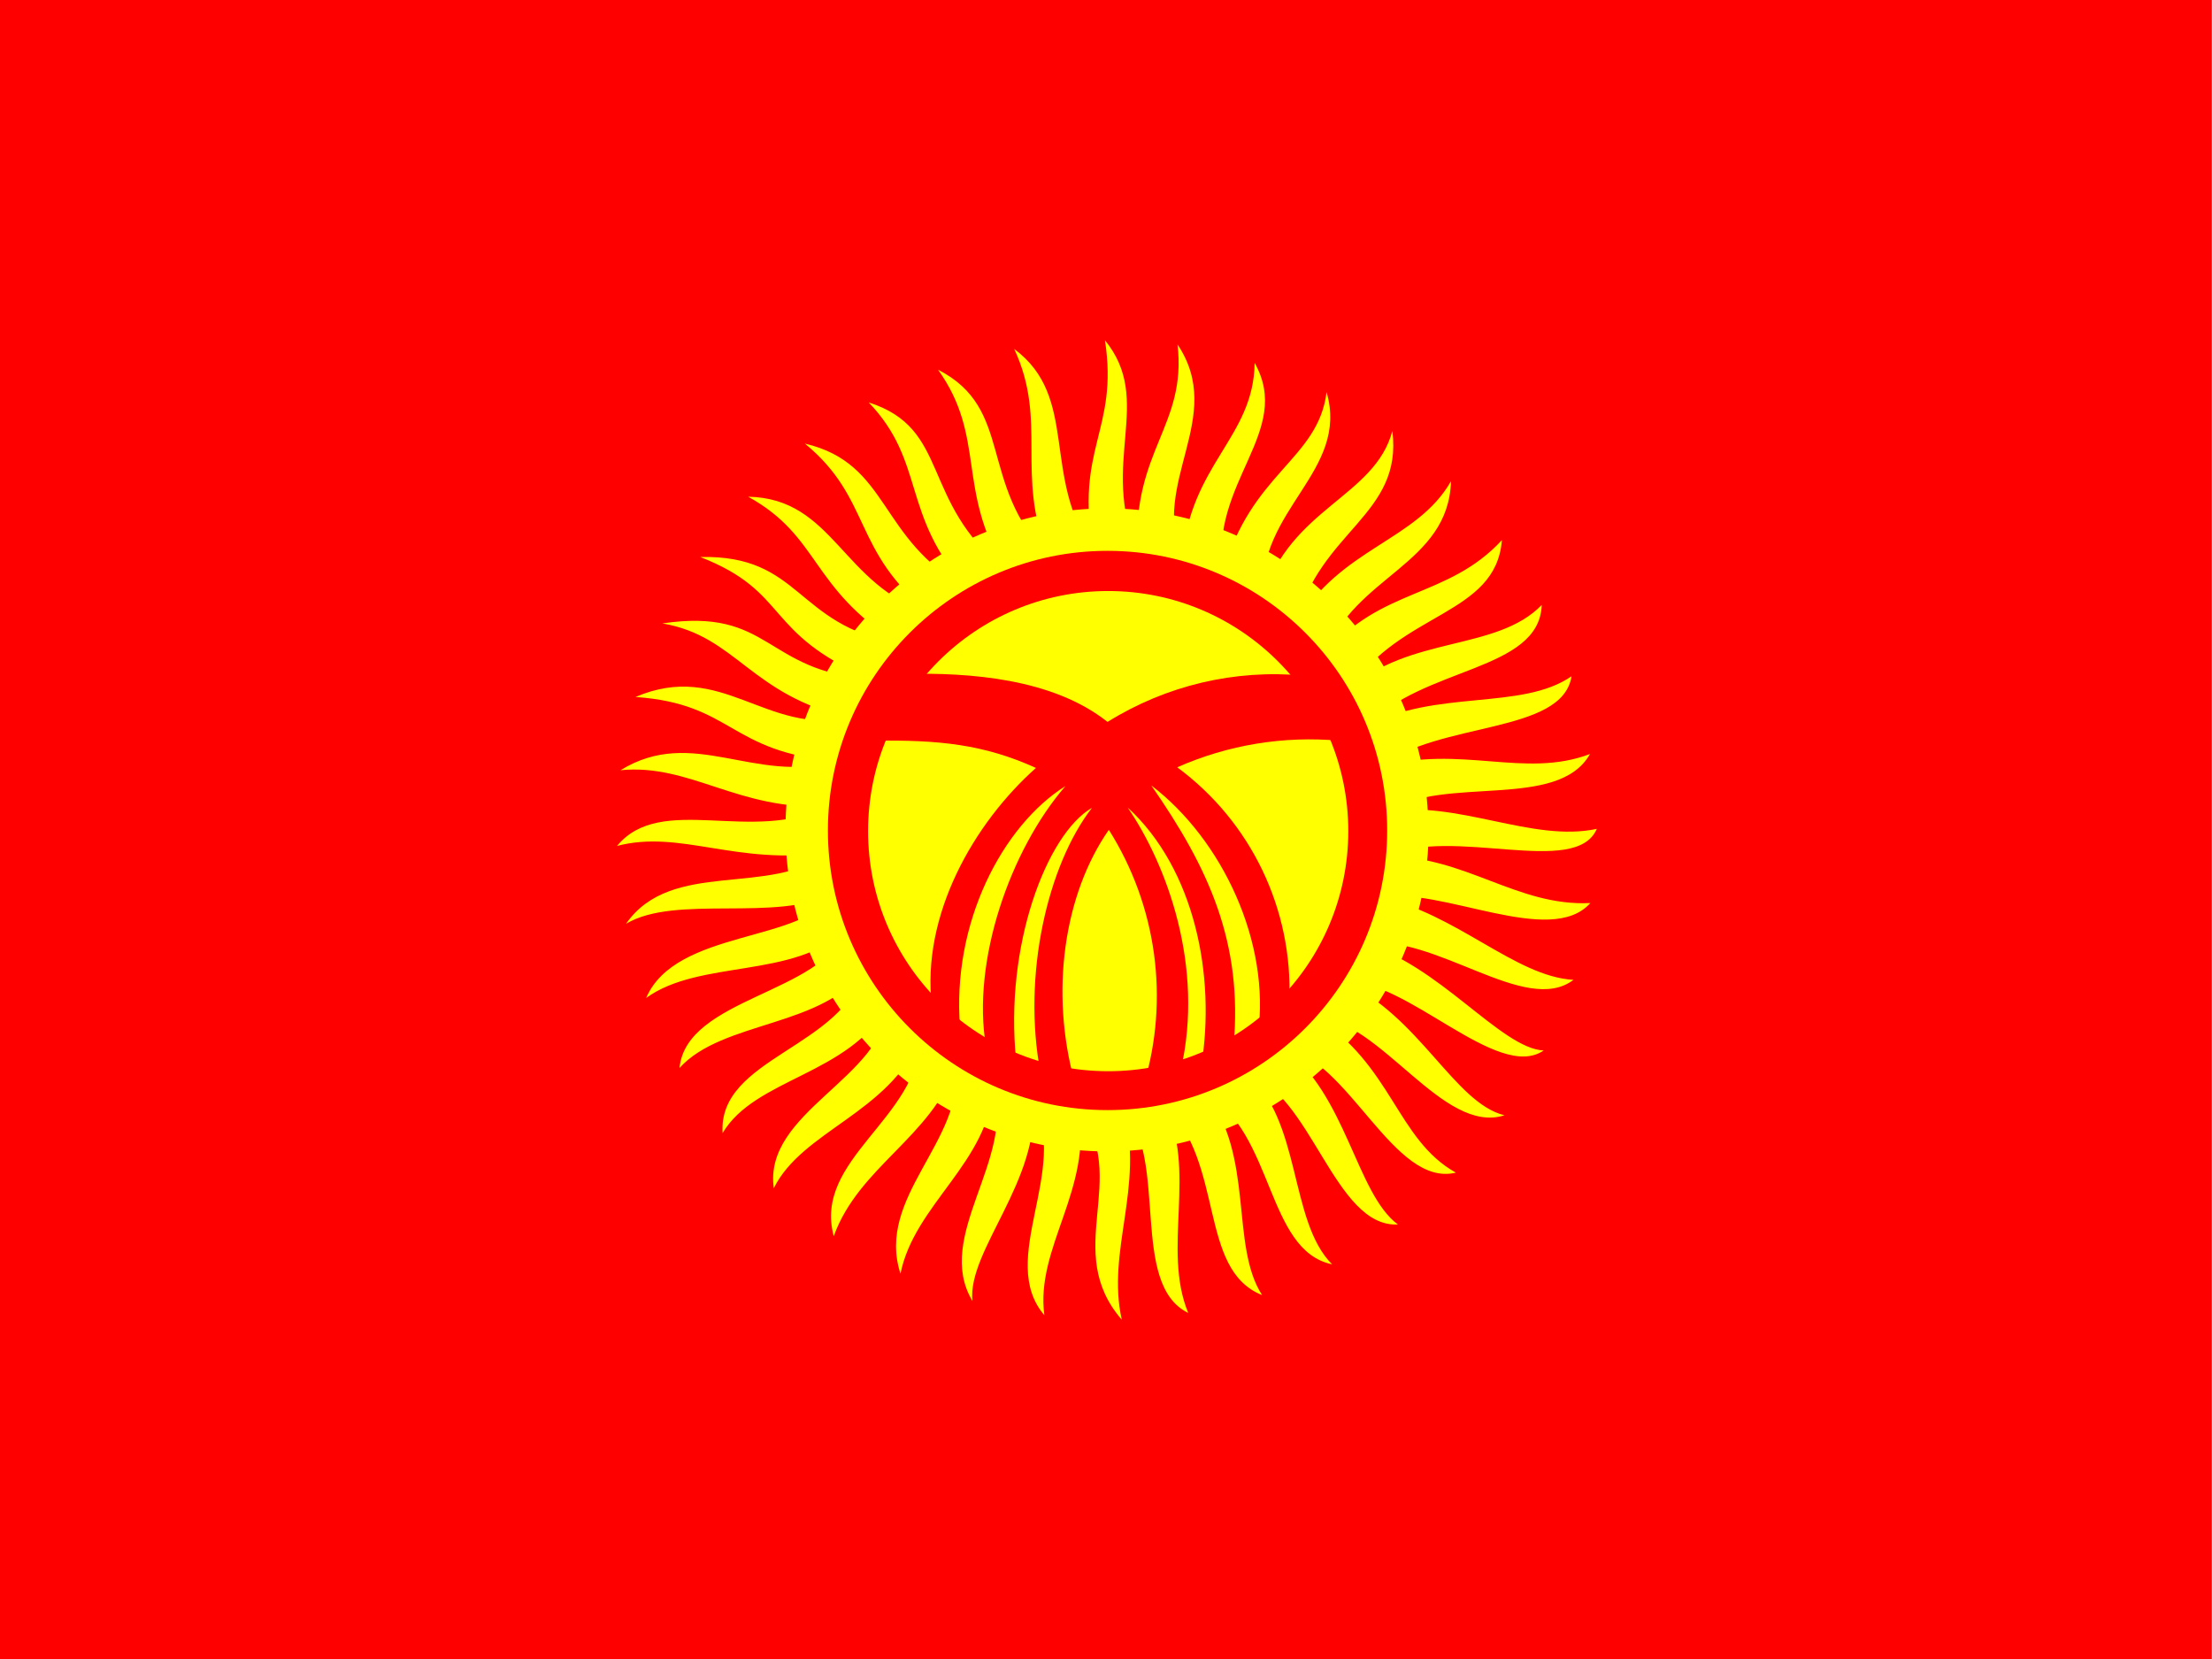
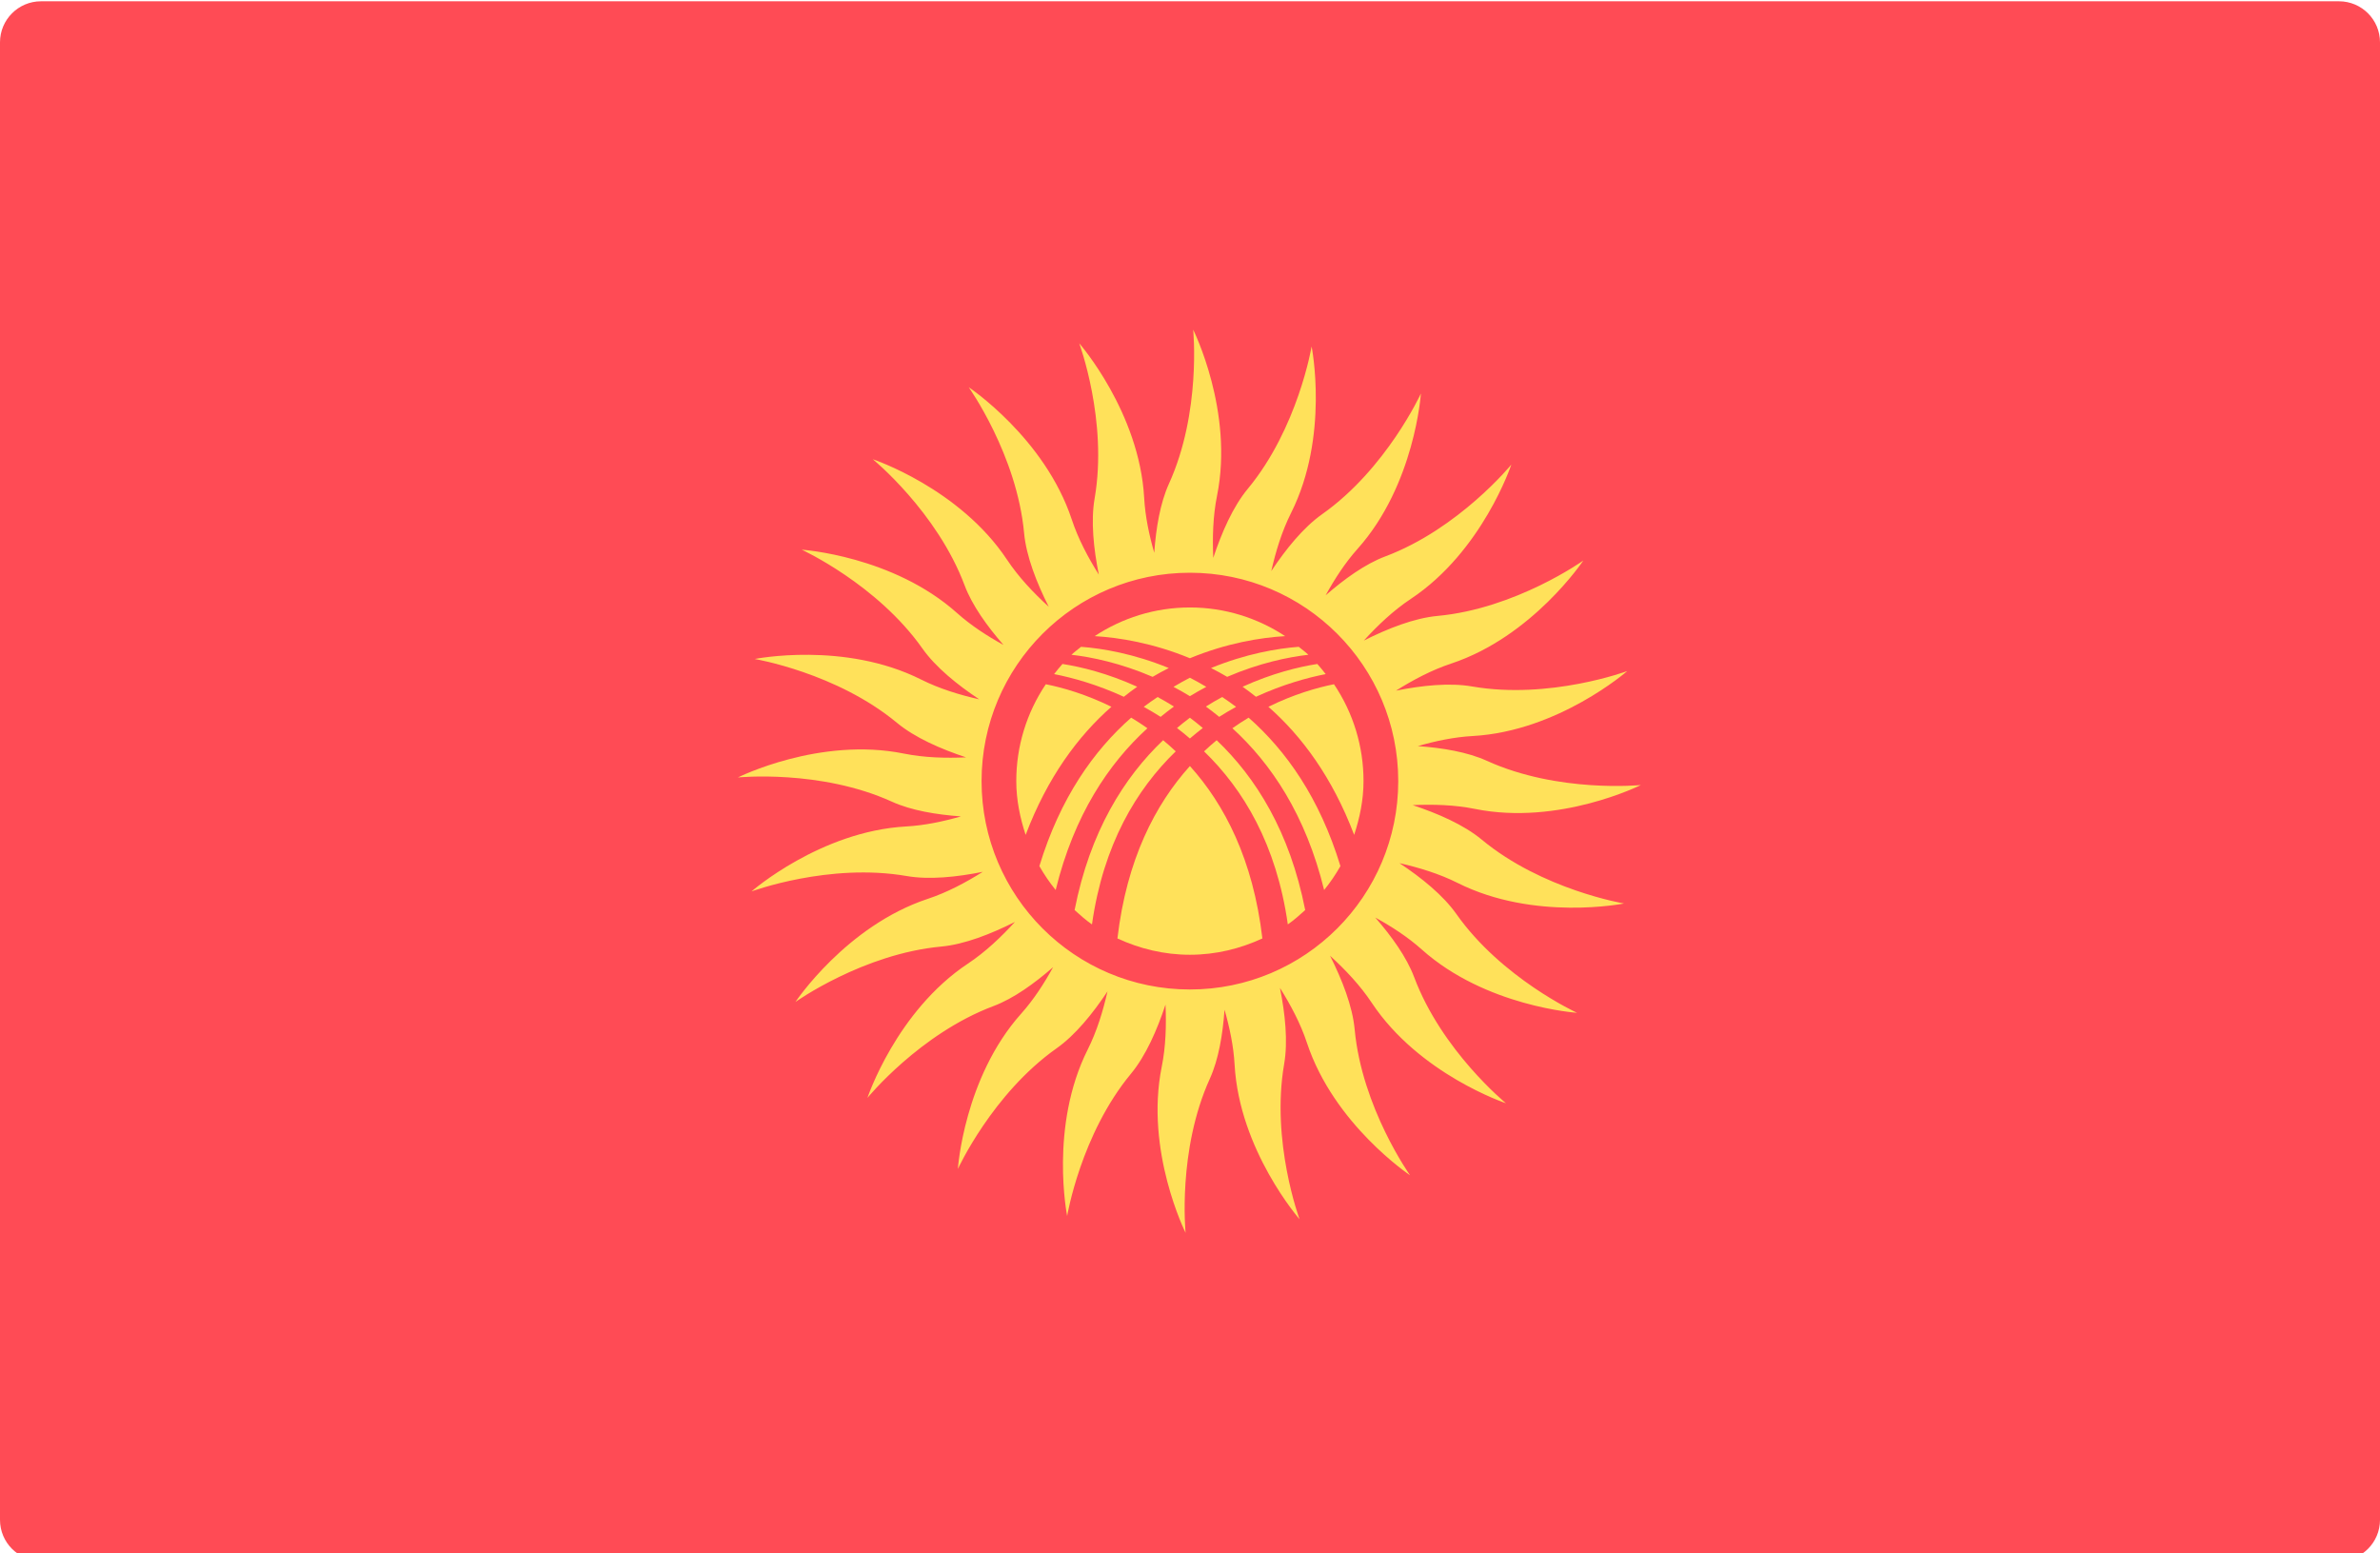
- <svg xmlns="http://www.w3.org/2000/svg" viewBox="0 0 640 480">
-   <clipPath id="a">
-     <path d="m-85 0h682.7v512h-682.7z" />
-   </clipPath>
-   <g clip-path="url(#a)" fill-rule="evenodd" transform="matrix(.9375 0 0 .9375 79.6 0)">
-     <path d="m-128 0h768.8v512h-768.8z" fill="#f00" />
-     <path d="m105.5 261.1c13.6-16.6 41.9-.4 65-12.3-27.4 1.5-42.3-13.2-63.9-11.1 22.4-13.8 41.5 4.5 66.5-2.8-33.1-2.8-31.7-17.7-61.9-19.8 26.8-11.4 40 11.8 66.3 6.5-31-7.1-35-25.3-58-29.2 33.6-5 31.4 14.8 64.3 17.2-33.4-14.3-24.7-26.8-52.6-37.7 31.3-.7 29.2 21 61 26.6-27.2-17.2-23.9-32.9-46.2-45.2 26.5.5 29 27.6 56.1 36-24.1-19.1-17.8-35.3-38.6-52.4 26.4 6.2 22.5 29.6 50 44.6-20.4-22.6-12.6-38.8-30.3-57.3 25.4 8.1 15.7 30.4 42 51.6-15-24.9-5.7-40.8-20.6-61.7 23.6 12.1 12.2 34.9 34 57.5-10.3-25.5 0-41.3-10.5-63.9 20.2 15 8.2 39.3 24.5 62.5-6-32 7.8-37.2 3.5-65.2 15.3 18.8-1.8 37.6 10 65.3-1.5-31.5 15.3-38.8 12.4-64 15.1 22.6-8.5 42.3 1.4 66.5 2.5-29.8 22.1-37.6 22.4-60.8 12 21.3-14 36.7-9.8 65 8.5-31.2 29.4-35 32-56 7.1 24.6-21.4 36-19.7 63.4 8.5-27.7 34.6-31 40-51.4 3.3 26-22.4 30.7-29.7 59.5 13.5-23.5 37.2-25.4 47.8-44-.8 25.8-29.8 29.2-38.7 53.3 16.7-20.5 37.7-17 54.4-35.1-1.8 23.3-31.3 22-47 46.1 18.1-16.7 45.4-11.7 59.3-26.1-.7 20.6-36.9 19-54 37.5 21-11.6 47.8-4.8 63.2-15.5-2.8 18-41 13.8-59.3 28 25.2-7 44.7 3.7 65-4-9.9 17.5-44.6 6.4-63 17.8 22-3.7 45.2 9.6 65.1 5.3-6.5 15.2-44.6-1-65 8.5 24.4-.2 40.3 15.5 63 14.4-12.3 13.8-45.7-5.1-65.2-1.9 23.8 5 42 24.6 60 25.6-14.9 11.3-42.5-14.5-65-11.3 23.2 6.2 42.6 32.5 55.8 33.1-14.3 9.8-42.5-22.5-61.8-21.3 23.5 10.6 34.2 37.5 49.7 41.3-19.1 6.1-37.9-29.2-58.4-30.5 23.8 15 25.1 38 43.4 48.2-19.3 4.7-33-35.2-53.3-38.6 19.5 14.3 22.5 45 35.4 54.6-19.6 1-26.7-40.7-46.8-46.7 17.2 14.4 13.1 45.6 26.5 59-20.4-4.3-17.8-40.6-39.1-52.9 15.3 19.4 7.5 46.9 17.5 62.4-19.9-8-11.3-40.6-30.2-59 10.3 20.6-.8 44.6 7.4 64.5-18.2-8.9-6-47.4-19.9-62.7 6.4 23.8-5.4 43.5-.6 64.8-18.6-21.5 2.8-43.2-13.3-65.1 4.2 25.1-13.4 42.7-10.6 63.7-14.7-17.2 8-44.7-3.5-66.4 2.4 24.7-20.3 46.4-18.7 62-12-20 13.3-43.6 6.5-66.3-1.4 23.6-24.4 36.4-28.7 57.9-7.7-23.7 19.6-40.8 17.2-64.1-7.8 22.1-30 31-37.8 52.5-6.4-23.7 26-36.2 26.8-61-10 23.2-36.5 28.4-45.3 46.2-3.3-23.5 33.8-34 35.2-56.3-12 21.4-41 22.3-51 39.3-1.5-23.4 37.6-26.3 43.7-50.8-11.9 18.2-43.7 15.9-57 30.7 2.1-21.7 44.4-23 51.2-42.6-15.8 15.2-45 9-61.5 21 9.2-21.4 48.9-16.9 57.8-32.3-17.5 9.1-48.6.2-64 9.4 14-20.2 44.8-8.1 62.3-22-28.4 4.1-45.5-7.2-65.2-2z" fill="#ff0" />
-     <path d="m356 256.1a99.2 99.2 0 1 1 -198.5 0 99.2 99.2 0 0 1 198.4 0z" fill="#ff0" />
-     <path d="m343.2 256.3a86.3 86.3 0 1 1 -172.6 0 86.3 86.3 0 0 1 172.6 0z" fill="#f00" />
-     <path d="m331.2 256.5a74 74 0 1 1 -148.2 0 74 74 0 0 1 148.2 0z" fill="#ff0" />
-     <path d="m194 208c20.5-.5 46 1.4 62.9 14.8a97.1 97.1 0 0 1 60.5-14.3l11 20.1a101 101 0 0 0 -50 8.2 85.3 85.3 0 0 1 34.6 72.1c-2.7 3.4-7 7.1-9.7 10.5 4-28.5-11-60.3-32.9-77 17.8 25.6 28.3 48.6 25.4 80.4l-10 6.4c4.6-28-2-61-22.7-80 12 17.5 23.8 49 16.4 81-3.2 1-8.2 3.7-11.4 4.6a96 96 0 0 0 -10.8-78.7c-13.8 19.8-18.3 50-10.5 78-3.8-1-6.7-2.2-10.6-3.1-5.7-30 2.2-64 15.9-81.7-14 8.1-27.1 42.7-23.4 78l-9.3-4.3c-4.5-26.3 7.4-60.6 24.5-80.4-19.4 12.2-35.2 42.3-32.5 74.6-3-2.6-5.7-3.9-8.7-6.6-3.4-28.2 13-56.6 32.1-73.6-16.1-7.3-30-8.7-50-8.4 3.1-6.5 6-14.1 9.2-20.7z" fill="#f00" />
+ <svg xmlns="http://www.w3.org/2000/svg" viewBox="0 88 512 334">
+   <path d="M503.172 423.725H8.828A8.829 8.829 0 010 414.897V97.104a8.829 8.829 0 018.828-8.828h494.345a8.829 8.829 0 018.828 8.828v317.793a8.83 8.83 0 01-8.829 8.828z" fill="#ff4b55" />
+   <g fill="#ffe15a">
+     <path d="M349.373 282.328s-17.586-2.932-30.613-13.735c-3.843-3.187-9.42-5.622-14.852-7.422 4.367-.194 8.999-.072 13.376.813 18.132 3.666 35.713-5.135 35.713-5.135s-17.739 1.79-33.145-5.213c-4.167-1.894-9.571-2.786-14.846-3.162 3.794-1.091 7.82-1.945 11.795-2.165 18.471-1.024 33.265-13.973 33.265-13.973s-16.714 6.204-33.388 3.311c-4.856-.843-10.817-.212-16.364.903 3.649-2.292 7.667-4.434 11.836-5.813 17.562-5.811 28.462-22.174 28.462-22.174s-14.515 10.353-31.366 11.914c-5.004.463-10.703 2.71-15.846 5.297 2.967-3.253 6.354-6.473 10.104-8.961 15.413-10.229 21.622-28.884 21.622-28.884s-11.277 13.809-27.124 19.751c-4.32 1.62-8.797 4.864-12.818 8.36 1.922-3.494 4.181-6.989 6.865-9.991 12.329-13.791 13.622-33.409 13.622-33.409s-7.423 16.21-21.253 25.963c-4.032 2.844-7.8 7.512-10.934 12.23.958-4.206 2.281-8.568 4.254-12.499 8.299-16.533 4.424-35.808 4.424-35.808s-2.932 17.586-13.735 30.613c-3.187 3.843-5.622 9.42-7.422 14.854-.194-4.367-.072-8.999.813-13.376 3.666-18.132-5.135-35.713-5.135-35.713s1.79 17.739-5.214 33.145c-1.894 4.167-2.786 9.571-3.162 14.846-1.091-3.794-1.945-7.82-2.165-11.795-1.024-18.471-13.973-33.265-13.973-33.265s6.204 16.714 3.311 33.388c-.843 4.856-.212 10.817.903 16.365-2.292-3.649-4.434-7.667-5.813-11.837-5.811-17.562-22.174-28.462-22.174-28.462s10.353 14.515 11.914 31.366c.463 5.004 2.71 10.705 5.298 15.847-3.253-2.967-6.473-6.354-8.962-10.105-10.229-15.413-28.884-21.621-28.884-21.621s13.809 11.277 19.751 27.124c1.62 4.32 4.864 8.798 8.36 12.818-3.494-1.922-6.989-4.181-9.991-6.865-13.791-12.329-33.409-13.622-33.409-13.622s16.21 7.423 25.963 21.254c2.842 4.031 7.511 7.8 12.227 10.934-4.205-.958-8.567-2.281-12.497-4.254-16.533-8.299-35.808-4.424-35.808-4.424s17.586 2.932 30.613 13.735c3.843 3.187 9.42 5.622 14.854 7.422-4.367.194-8.999.072-13.376-.813-18.132-3.666-35.713 5.135-35.713 5.135s17.739-1.79 33.145 5.214c4.167 1.894 9.571 2.786 14.846 3.162-3.794 1.091-7.82 1.945-11.795 2.165-18.471 1.024-33.265 13.973-33.265 13.973s16.714-6.204 33.388-3.311c4.856.843 10.817.212 16.365-.903-3.649 2.292-7.667 4.434-11.837 5.813-17.562 5.811-28.462 22.174-28.462 22.174s14.515-10.353 31.366-11.914c5.004-.463 10.705-2.71 15.847-5.298-2.967 3.253-6.354 6.473-10.105 8.962-15.413 10.229-21.622 28.884-21.622 28.884s11.277-13.809 27.124-19.751c4.319-1.62 8.797-4.864 12.817-8.36-1.921 3.493-4.181 6.989-6.863 9.99-12.329 13.791-13.622 33.409-13.622 33.409s7.423-16.21 21.254-25.963c4.032-2.844 7.8-7.512 10.934-12.228-.958 4.206-2.281 8.567-4.254 12.498-8.299 16.533-4.424 35.808-4.424 35.808s2.932-17.586 13.735-30.613c3.187-3.843 5.622-9.42 7.422-14.854.194 4.369.072 9-.813 13.377-3.666 18.132 5.135 35.712 5.135 35.712s-1.79-17.738 5.214-33.144c1.894-4.167 2.786-9.572 3.162-14.846 1.091 3.794 1.945 7.82 2.165 11.795 1.024 18.471 13.973 33.265 13.973 33.265s-6.204-16.715-3.311-33.388c.843-4.856.212-10.817-.903-16.364 2.292 3.649 4.434 7.666 5.813 11.836 5.811 17.562 22.174 28.462 22.174 28.462s-10.353-14.515-11.914-31.367c-.463-5.004-2.71-10.705-5.298-15.847 3.253 2.967 6.473 6.354 8.962 10.105 10.229 15.413 28.884 21.622 28.884 21.622s-13.809-11.277-19.751-27.124c-1.62-4.319-4.864-8.797-8.36-12.817 3.493 1.921 6.988 4.181 9.99 6.863 13.791 12.329 33.409 13.622 33.409 13.622s-16.21-7.423-25.963-21.254c-2.844-4.032-7.512-7.801-12.23-10.934 4.206.958 8.567 2.281 12.498 4.254 16.532 8.298 35.807 4.423 35.807 4.423zm-93.394 18.497c-24.753 0-44.819-20.066-44.819-44.819s20.066-44.819 44.819-44.819 44.819 20.066 44.819 44.819-20.066 44.819-44.819 44.819z" />
+     <path d="M241.769 237.868c.956-.746 1.907-1.495 2.873-2.161-6.35-2.888-12.066-4.275-16.076-4.896-.638.694-1.214 1.439-1.799 2.179 3.938.765 9.229 2.225 15.002 4.878zm-11.275-9.035c4.309.487 10.547 1.77 17.468 4.747a60.092 60.092 0 013.47-1.895c-7.473-3.068-14.219-4.211-18.862-4.564-.698.566-1.422 1.098-2.076 1.712zm22.438 20.774a55.126 55.126 0 00-2.712-2.398c-8.391 7.986-15.732 19.633-19.046 36.532 1.205 1.078 2.401 2.168 3.738 3.085 2.435-17.187 9.572-29.05 18.02-37.219zm-3.254-7.423c.951-.765 1.901-1.533 2.865-2.217-1.174-.749-2.344-1.407-3.51-2.048-.999.684-1.999 1.346-2.986 2.115a63.966 63.966 0 013.631 2.15zm23.188-2.164c7.194 6.319 13.77 15.217 18.449 27.553 1.201-3.663 2.013-7.503 2.013-11.567a37.169 37.169 0 00-6.354-20.835c-3.71.738-8.691 2.18-14.108 4.849zm-19.664 4.565c.937.696 1.855 1.482 2.777 2.255.921-.774 1.839-1.559 2.777-2.255-.922-.768-1.842-1.524-2.777-2.214-.935.691-1.854 1.446-2.777 2.214zm2.777-10.815a62.75 62.75 0 00-3.527 1.964 60.658 60.658 0 013.527 2.004 62.193 62.193 0 013.527-2.004 62.124 62.124 0 00-3.527-1.964zm-28.875 45.657c3.951-16.135 11.399-27.189 19.734-34.793a55.57 55.57 0 00-3.49-2.276c-8.021 7.053-15.279 17.245-19.751 31.929a37.037 37.037 0 003.507 5.14zm11.988-39.407c-5.417-2.67-10.398-4.11-14.109-4.85a37.169 37.169 0 00-6.354 20.835c0 4.064.812 7.904 2.013 11.567 4.68-12.336 11.255-21.233 18.45-27.552zm16.887-10.441c7.946-3.283 15.276-4.449 20.489-4.757-5.887-3.876-12.914-6.165-20.489-6.165s-14.602 2.29-20.489 6.165c5.213.308 12.543 1.473 20.489 4.757zm0 23.187c-7.449 8.255-13.597 20.107-15.592 37.081 4.758 2.198 10.007 3.508 15.592 3.508 5.586 0 10.834-1.31 15.592-3.508-1.995-16.973-8.143-28.826-15.592-37.081zm12.631-10.408a57.085 57.085 0 00-3.49 2.276c8.334 7.603 15.783 18.658 19.734 34.793a37.096 37.096 0 003.507-5.14c-4.471-14.683-11.73-24.876-19.751-31.929zm12.173 41.383c-3.314-16.899-10.655-28.545-19.046-36.532a54.67 54.67 0 00-2.712 2.398c8.448 8.169 15.585 20.032 18.019 37.218 1.338-.916 2.534-2.006 3.739-3.084zm-20.257-52.057a60.37 60.37 0 013.47 1.895c6.921-2.977 13.159-4.26 17.468-4.747-.654-.614-1.378-1.146-2.076-1.713-4.643.355-11.389 1.498-18.862 4.565zm1.754 10.5a64.564 64.564 0 013.631-2.15c-.986-.769-1.987-1.431-2.986-2.115-1.166.642-2.335 1.299-3.51 2.048.963.684 1.914 1.453 2.865 2.217zm7.909-4.316c5.773-2.653 11.064-4.113 15-4.877-.585-.74-1.16-1.486-1.799-2.179-4.01.621-9.726 2.007-16.076 4.896.968.664 1.92 1.414 2.875 2.16z" />
  </g>
</svg>
